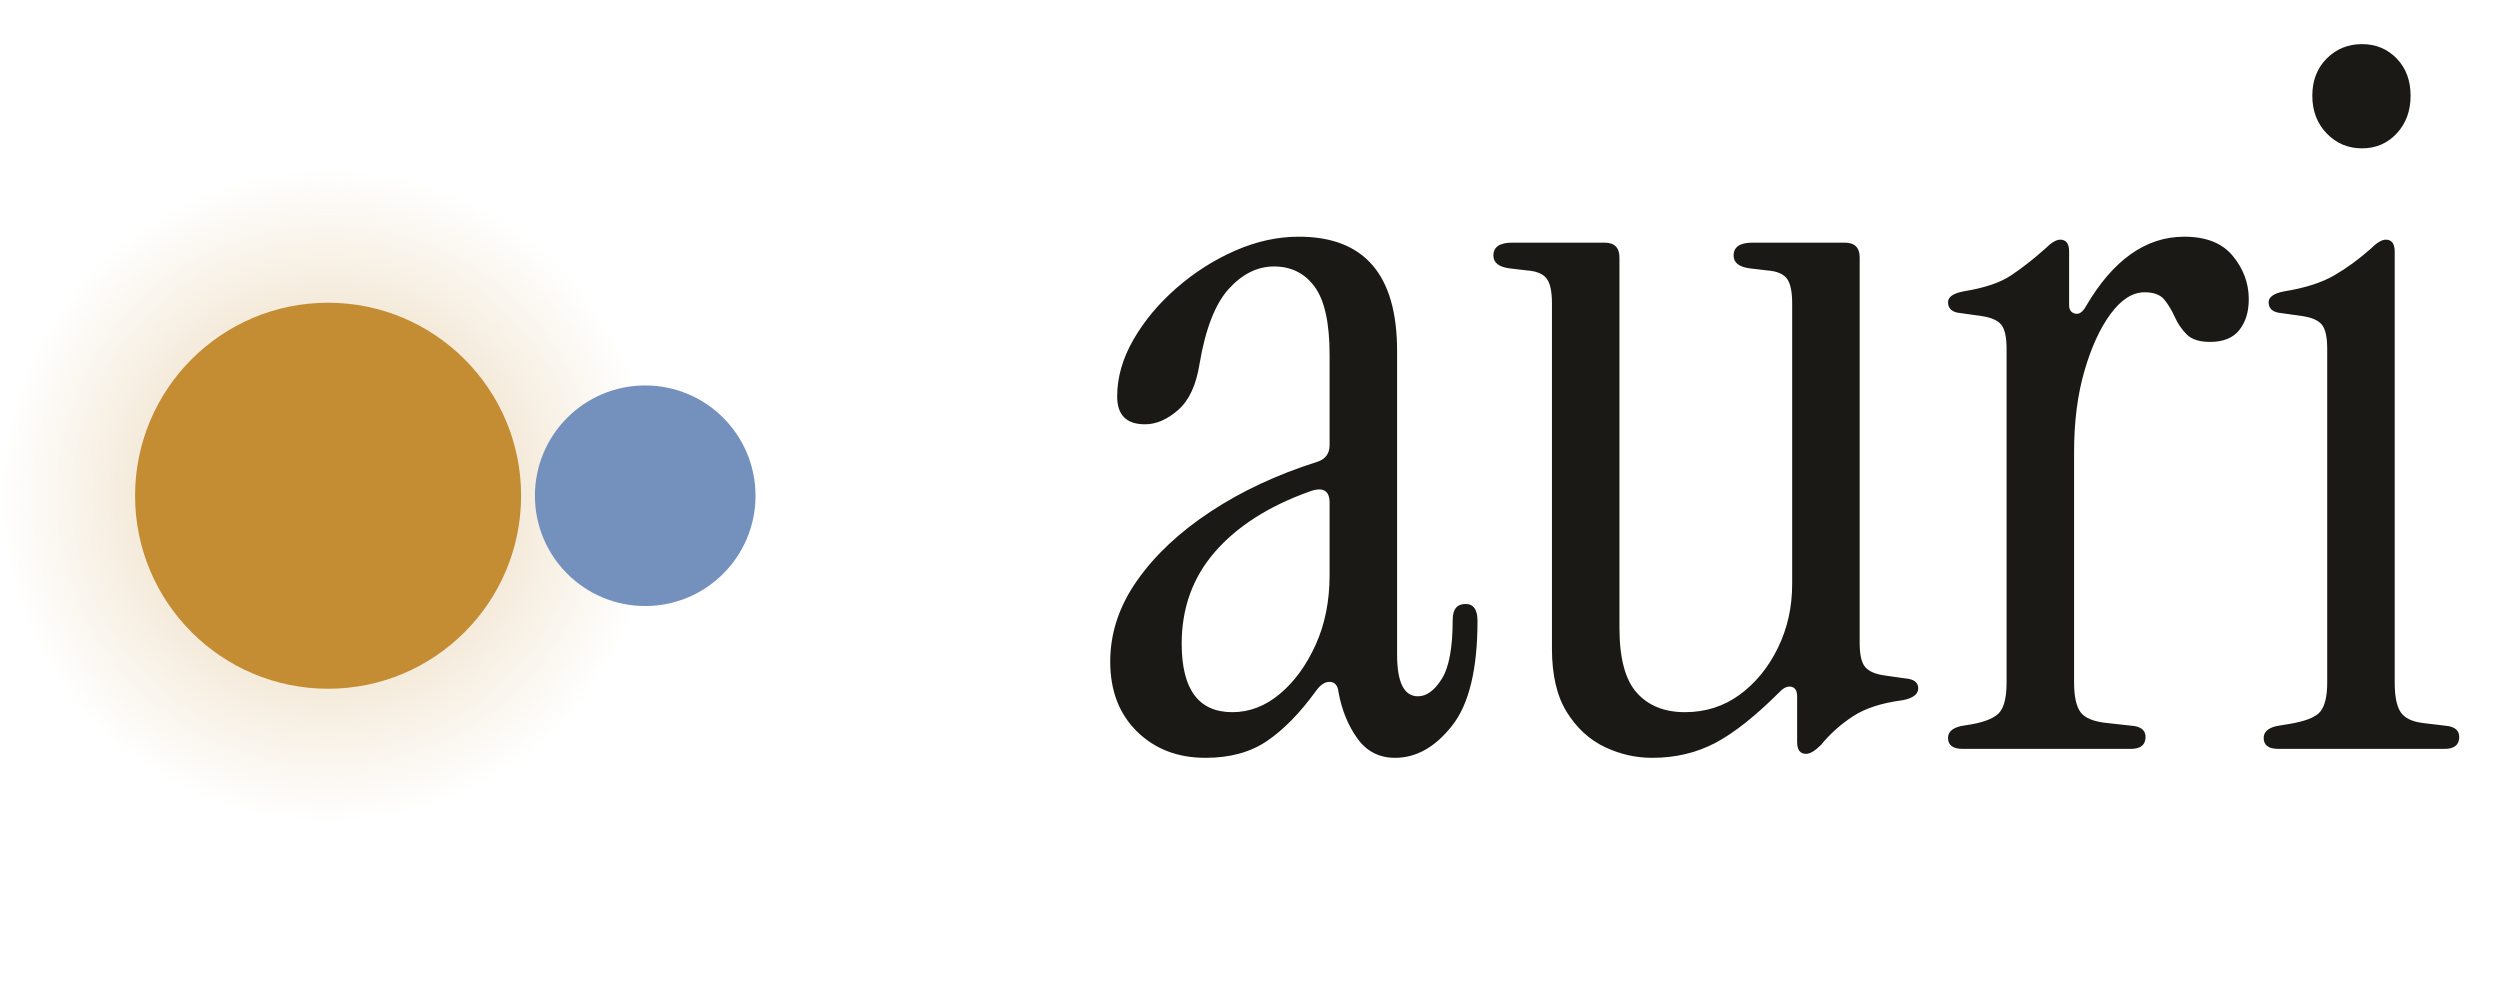
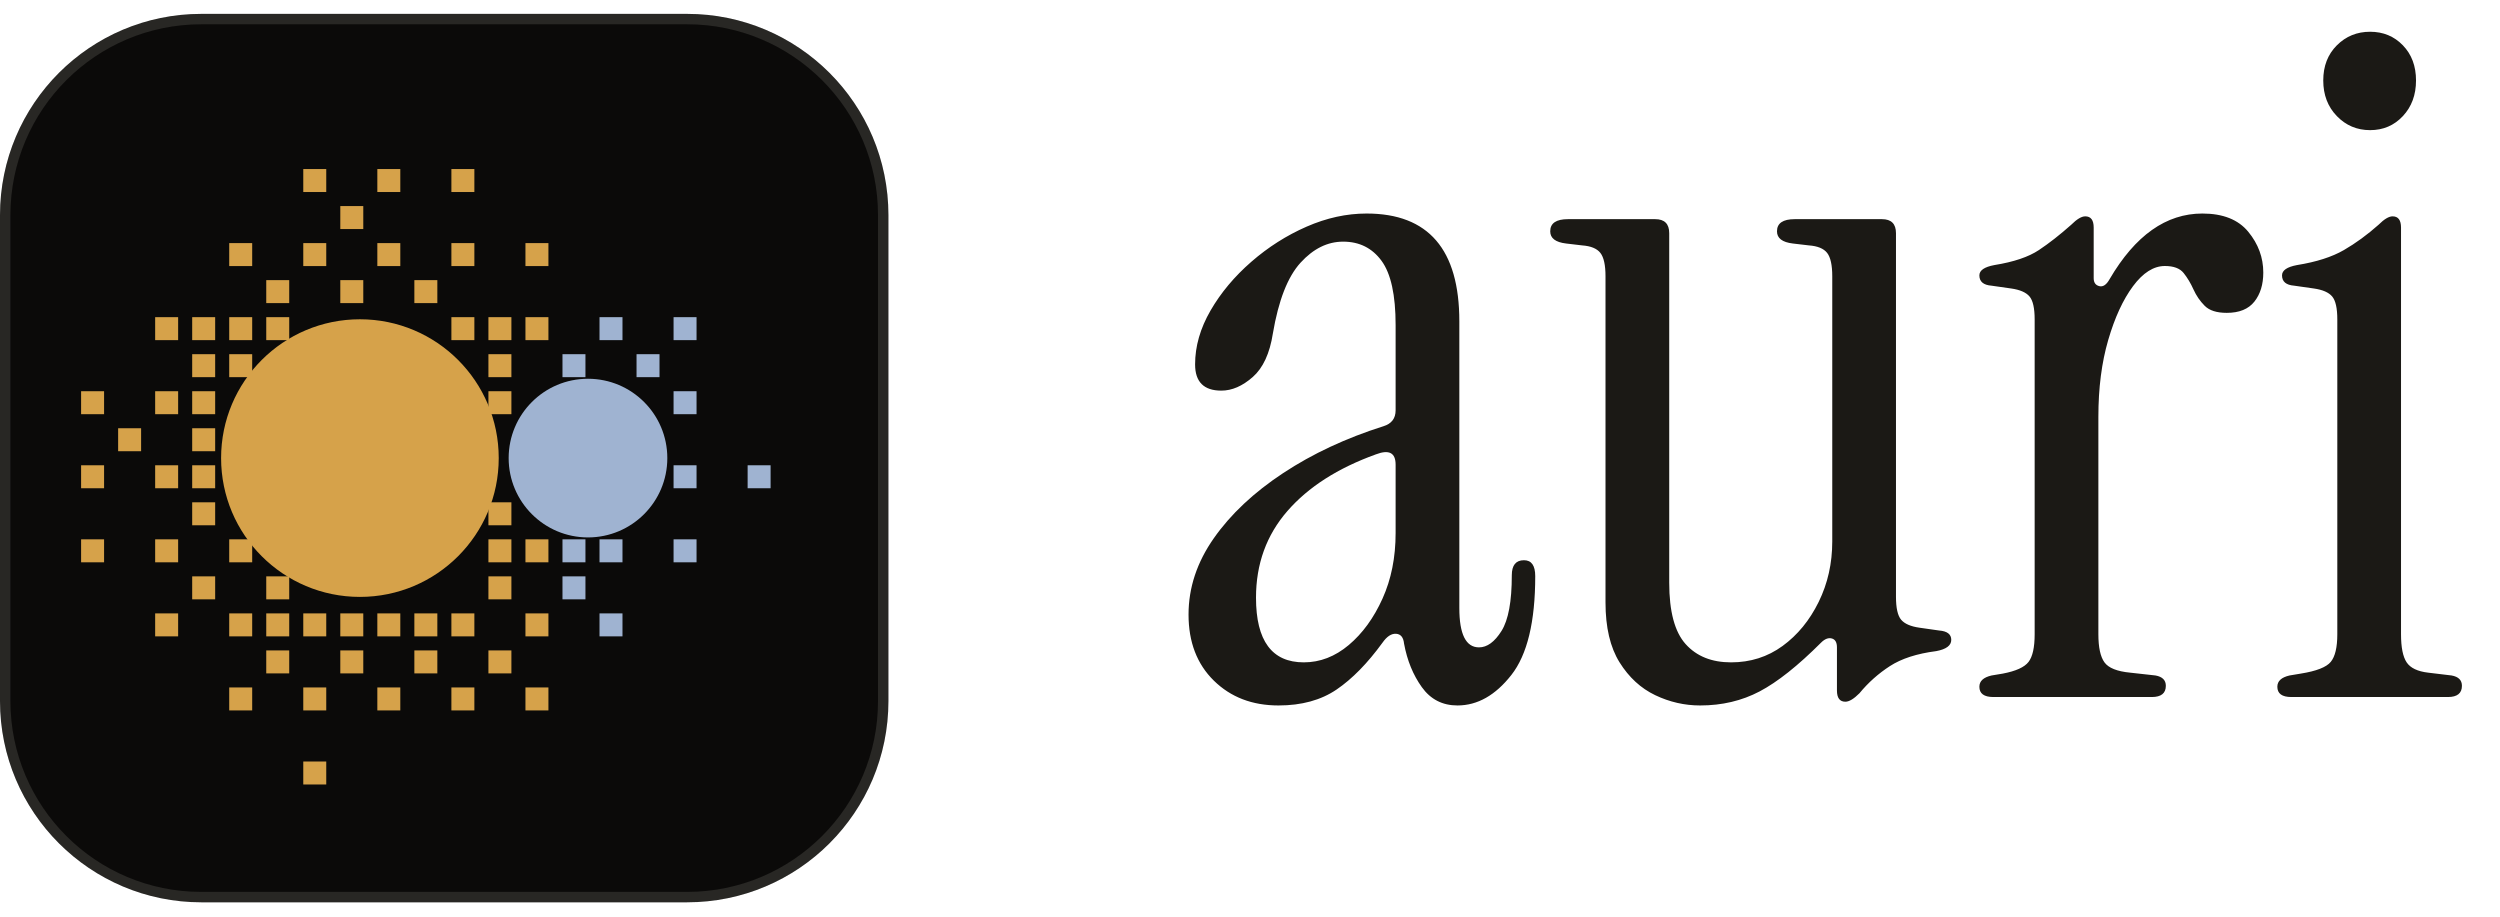
- <svg xmlns="http://www.w3.org/2000/svg" viewBox="0 0 340 135" width="340" height="135" role="img" aria-label="auri">
-   <defs>
-     <radialGradient id="halo">
-       <stop offset=".35" stop-color="#c48d33" stop-opacity=".28" />
-       <stop offset="1" stop-color="#c48d33" stop-opacity="0" />
-     </radialGradient>
-   </defs>
-   <circle cx="44.62" cy="67.42" r="44.62" fill="url(#halo)" />
-   <circle cx="44.62" cy="67.42" r="26.25" fill="#c48d33" />
-   <circle cx="87.75" cy="67.42" r="15.00" fill="#7491bd" />
-   <path fill="#1b1915" d="M163.95 103.065Q158.28 103.065 154.635 99.487Q150.99 95.91 150.99 89.97Q150.99 84.165 154.635 78.968Q158.28 73.77 164.625 69.585Q170.97 65.4 179.07 62.835Q180.825 62.295 180.825 60.54V48.255Q180.825 41.775 178.8 39.007Q176.775 36.24 173.265 36.24Q169.89 36.24 167.123 39.277Q164.355 42.315 163.14 49.47Q162.465 53.79 160.238 55.747Q158.01 57.705 155.715 57.705Q151.935 57.705 151.935 53.925Q151.935 50.01 154.162 46.162Q156.39 42.315 160.035 39.142Q163.68 35.97 168.0 34.08Q172.32 32.19 176.64 32.19Q190.005 32.19 190.005 47.715V89.025Q190.005 94.695 192.84 94.695Q194.595 94.695 196.08 92.332Q197.565 89.97 197.565 84.3Q197.565 82.14 199.32 82.14Q200.94 82.14 200.94 84.435Q200.94 94.29 197.498 98.677Q194.055 103.065 189.735 103.065Q186.495 103.065 184.605 100.433Q182.715 97.8 182.04 94.155Q181.905 92.805 180.892 92.737Q179.88 92.67 178.935 94.02Q175.695 98.475 172.32 100.77Q168.945 103.065 163.95 103.065ZM167.595 96.855Q171.105 96.855 174.075 94.357Q177.045 91.86 178.935 87.675Q180.825 83.49 180.825 78.225V68.37Q180.825 65.805 177.99 66.885Q169.755 69.855 165.233 75.052Q160.71 80.25 160.71 87.54Q160.71 96.855 167.595 96.855ZM224.7 103.065Q221.325 103.065 218.22 101.58Q215.115 100.095 213.09 96.855Q211.065 93.615 211.065 88.215V41.235Q211.065 38.805 210.322 37.86Q209.58 36.915 207.69 36.78L205.395 36.51Q203.1 36.24 203.1 34.755Q203.1 33 205.665 33H218.22Q220.245 33 220.245 35.025V85.38Q220.245 91.59 222.608 94.222Q224.97 96.855 229.155 96.855Q233.34 96.855 236.58 94.492Q239.82 92.13 241.778 88.147Q243.735 84.165 243.735 79.44V41.235Q243.735 38.805 242.993 37.86Q242.25 36.915 240.36 36.78L238.065 36.51Q235.77 36.24 235.77 34.755Q235.77 33 238.335 33H250.89Q252.915 33 252.915 35.025V87.405Q252.915 89.835 253.658 90.712Q254.4 91.59 256.29 91.86L259.125 92.265Q260.88 92.4 260.88 93.615Q260.88 94.83 258.72 95.235Q254.535 95.775 252.038 97.395Q249.54 99.015 247.65 101.31Q246.435 102.525 245.625 102.525Q244.41 102.525 244.41 100.905V94.695Q244.41 93.615 243.668 93.412Q242.925 93.21 242.115 94.02Q237.12 99.015 233.273 101.04Q229.425 103.065 224.7 103.065ZM283.695 41.64Q289.23 32.19 297.06 32.19Q301.515 32.19 303.675 34.822Q305.835 37.455 305.835 40.695Q305.835 43.26 304.553 44.88Q303.27 46.5 300.57 46.5Q298.41 46.5 297.397 45.487Q296.385 44.475 295.777 43.125Q295.17 41.775 294.36 40.762Q293.55 39.75 291.66 39.75Q289.23 39.75 287.07 42.652Q284.91 45.555 283.492 50.415Q282.075 55.275 282.075 61.485V92.805Q282.075 95.64 282.952 96.855Q283.83 98.07 286.665 98.34L290.31 98.745Q291.795 99.015 291.795 100.23Q291.795 101.85 289.77 101.85H266.955Q264.93 101.85 264.93 100.365Q264.93 99.15 266.685 98.745L268.305 98.475Q271.14 97.935 272.017 96.787Q272.895 95.64 272.895 92.805V47.445Q272.895 45.015 272.152 44.137Q271.41 43.26 269.52 42.99L266.685 42.585Q264.93 42.45 264.93 41.1Q264.93 40.02 267.09 39.615Q271.275 38.94 273.502 37.455Q275.73 35.97 278.16 33.81Q279.375 32.595 280.185 32.595Q281.4 32.595 281.4 34.215V41.505Q281.4 42.45 282.21 42.652Q283.02 42.855 283.695 41.64ZM321.225 20.175Q318.39 20.175 316.433 18.15Q314.475 16.125 314.475 13.02Q314.475 9.915 316.433 7.957Q318.39 6 321.225 6Q324.06 6 325.95 7.957Q327.84 9.915 327.84 13.02Q327.84 16.125 325.95 18.15Q324.06 20.175 321.225 20.175ZM309.885 101.85Q307.86 101.85 307.86 100.365Q307.86 99.15 309.615 98.745L311.235 98.475Q314.61 97.935 315.555 96.787Q316.5 95.64 316.5 92.805V47.445Q316.5 45.015 315.758 44.137Q315.015 43.26 313.125 42.99L310.29 42.585Q308.535 42.45 308.535 41.1Q308.535 40.02 310.695 39.615Q314.88 38.94 317.445 37.455Q320.01 35.97 322.44 33.81Q323.655 32.595 324.465 32.595Q325.68 32.595 325.68 34.215V92.805Q325.68 95.64 326.49 96.855Q327.3 98.07 329.595 98.34L332.97 98.745Q334.455 99.015 334.455 100.23Q334.455 101.85 332.43 101.85Z" />
+ <svg xmlns="http://www.w3.org/2000/svg" viewBox="0 0 360.19 132" width="360.19" height="132" role="img" aria-label="auri">
+   <g transform="translate(0 2) scale(0.5)">
+     <rect width="256" height="256" rx="58" fill="#0b0a09" />
+     <rect x="1.5" y="1.5" width="253" height="253" rx="56.5" fill="none" stroke="#ece7dc" stroke-opacity=".13" stroke-width="3" />
+     <path fill="#d6a24a" d="M87.39 44.71h6.62v6.62h-6.62zM108.73 44.71h6.62v6.62h-6.62zM130.07 44.71h6.62v6.62h-6.62zM98.06 55.38h6.62v6.62h-6.62zM66.05 66.05h6.62v6.62h-6.62zM87.39 66.05h6.62v6.62h-6.62zM108.73 66.05h6.62v6.62h-6.62zM130.07 66.05h6.62v6.62h-6.62zM151.41 66.05h6.62v6.62h-6.62zM76.72 76.72h6.62v6.62h-6.62zM98.06 76.72h6.62v6.62h-6.62zM119.4 76.72h6.62v6.62h-6.62zM44.71 87.39h6.62v6.62h-6.62zM55.38 87.39h6.62v6.62h-6.62zM66.05 87.39h6.62v6.62h-6.62zM76.72 87.39h6.62v6.62h-6.62zM130.07 87.39h6.62v6.62h-6.62zM140.74 87.39h6.62v6.62h-6.62zM151.41 87.39h6.62v6.62h-6.62zM55.38 98.06h6.62v6.62h-6.62zM66.05 98.06h6.62v6.62h-6.62zM140.74 98.06h6.62v6.62h-6.62zM23.37 108.73h6.62v6.62h-6.62zM44.71 108.73h6.62v6.62h-6.62zM55.38 108.73h6.62v6.62h-6.62zM140.74 108.73h6.62v6.62h-6.62zM34.04 119.4h6.62v6.62h-6.62zM55.38 119.4h6.62v6.62h-6.62zM23.37 130.07h6.62v6.62h-6.62zM44.71 130.07h6.62v6.62h-6.62zM55.38 130.07h6.62v6.62h-6.62zM55.38 140.74h6.62v6.62h-6.62zM140.74 140.74h6.62v6.62h-6.62zM23.37 151.41h6.62v6.62h-6.62zM44.71 151.41h6.62v6.62h-6.62zM66.05 151.41h6.62v6.62h-6.62zM140.74 151.41h6.62v6.62h-6.62zM151.41 151.41h6.62v6.62h-6.62zM55.38 162.08h6.62v6.62h-6.62zM76.72 162.08h6.62v6.62h-6.62zM140.74 162.08h6.62v6.62h-6.62zM44.71 172.75h6.62v6.62h-6.62zM66.05 172.75h6.62v6.62h-6.62zM76.72 172.75h6.62v6.62h-6.62zM87.39 172.75h6.62v6.62h-6.62zM98.06 172.75h6.62v6.62h-6.62zM108.73 172.75h6.62v6.62h-6.62zM119.4 172.75h6.62v6.62h-6.62zM130.07 172.75h6.62v6.62h-6.62zM151.41 172.75h6.62v6.62h-6.62zM76.72 183.42h6.62v6.62h-6.62zM98.06 183.42h6.62v6.62h-6.62zM119.4 183.42h6.62v6.62h-6.62zM140.74 183.42h6.62v6.62h-6.62zM66.05 194.09h6.62v6.62h-6.62zM87.39 194.09h6.62v6.62h-6.62zM108.73 194.09h6.62v6.62h-6.62zM130.07 194.09h6.62v6.62h-6.62zM151.41 194.09h6.62v6.62h-6.62zM87.39 215.43h6.62v6.62h-6.62z" />
+     <path fill="#9fb3d1" d="M172.75 87.39h6.62v6.62h-6.62zM194.09 87.39h6.62v6.62h-6.62zM162.08 98.06h6.62v6.62h-6.62zM183.42 98.06h6.62v6.62h-6.62zM194.09 108.73h6.62v6.62h-6.62zM194.09 130.07h6.62v6.62h-6.62zM215.43 130.07h6.62v6.62h-6.62zM162.08 151.41h6.62v6.62h-6.62zM172.75 151.41h6.62v6.62h-6.62zM194.09 151.41h6.62v6.62h-6.62zM162.08 162.08h6.62v6.62h-6.62zM172.75 172.75h6.62v6.62h-6.62z" />
+     <circle cx="103.71" cy="128" r="40" fill="#d6a24a" />
+     <circle cx="169.43" cy="128" r="22.86" fill="#9fb3d1" />
+   </g>
+   <path fill="#1b1915" d="M184.2 101.64Q178.53 101.64 174.885 98.062Q171.24 94.485 171.24 88.545Q171.24 82.74 174.885 77.542Q178.53 72.345 184.875 68.16Q191.22 63.975 199.32 61.41Q201.075 60.87 201.075 59.115V46.83Q201.075 40.35 199.05 37.582Q197.025 34.815 193.515 34.815Q190.14 34.815 187.373 37.852Q184.605 40.89 183.39 48.045Q182.715 52.365 180.488 54.322Q178.26 56.28 175.965 56.28Q172.185 56.28 172.185 52.5Q172.185 48.585 174.412 44.737Q176.64 40.89 180.285 37.717Q183.93 34.545 188.25 32.655Q192.57 30.765 196.89 30.765Q210.255 30.765 210.255 46.29V87.6Q210.255 93.27 213.09 93.27Q214.845 93.27 216.33 90.907Q217.815 88.545 217.815 82.875Q217.815 80.715 219.57 80.715Q221.19 80.715 221.19 83.01Q221.19 92.865 217.748 97.252Q214.305 101.64 209.985 101.64Q206.745 101.64 204.855 99.007Q202.965 96.375 202.29 92.73Q202.155 91.38 201.142 91.312Q200.13 91.245 199.185 92.595Q195.945 97.05 192.57 99.345Q189.195 101.64 184.2 101.64ZM187.845 95.43Q191.355 95.43 194.325 92.933Q197.295 90.435 199.185 86.25Q201.075 82.065 201.075 76.8V66.945Q201.075 64.38 198.24 65.46Q190.005 68.43 185.483 73.627Q180.96 78.825 180.96 86.115Q180.96 95.43 187.845 95.43ZM244.95 101.64Q241.575 101.64 238.47 100.155Q235.365 98.67 233.34 95.43Q231.315 92.19 231.315 86.79V39.81Q231.315 37.38 230.572 36.435Q229.83 35.49 227.94 35.355L225.645 35.085Q223.35 34.815 223.35 33.33Q223.35 31.575 225.915 31.575H238.47Q240.495 31.575 240.495 33.6V83.955Q240.495 90.165 242.858 92.797Q245.22 95.43 249.405 95.43Q253.59 95.43 256.83 93.067Q260.07 90.705 262.028 86.722Q263.985 82.74 263.985 78.015V39.81Q263.985 37.38 263.243 36.435Q262.5 35.49 260.61 35.355L258.315 35.085Q256.02 34.815 256.02 33.33Q256.02 31.575 258.585 31.575H271.14Q273.165 31.575 273.165 33.6V85.98Q273.165 88.41 273.908 89.287Q274.65 90.165 276.54 90.435L279.375 90.84Q281.13 90.975 281.13 92.19Q281.13 93.405 278.97 93.81Q274.785 94.35 272.288 95.97Q269.79 97.59 267.9 99.885Q266.685 101.1 265.875 101.1Q264.66 101.1 264.66 99.48V93.27Q264.66 92.19 263.918 91.987Q263.175 91.785 262.365 92.595Q257.37 97.59 253.523 99.615Q249.675 101.64 244.95 101.64ZM303.945 40.215Q309.48 30.765 317.31 30.765Q321.765 30.765 323.925 33.397Q326.085 36.03 326.085 39.27Q326.085 41.835 324.803 43.455Q323.52 45.075 320.82 45.075Q318.66 45.075 317.647 44.062Q316.635 43.05 316.027 41.7Q315.42 40.35 314.61 39.337Q313.8 38.325 311.91 38.325Q309.48 38.325 307.32 41.227Q305.16 44.13 303.742 48.99Q302.325 53.85 302.325 60.06V91.38Q302.325 94.215 303.202 95.43Q304.08 96.645 306.915 96.915L310.56 97.32Q312.045 97.59 312.045 98.805Q312.045 100.425 310.02 100.425H287.205Q285.18 100.425 285.18 98.94Q285.18 97.725 286.935 97.32L288.555 97.05Q291.39 96.51 292.267 95.362Q293.145 94.215 293.145 91.38V46.02Q293.145 43.59 292.402 42.712Q291.66 41.835 289.77 41.565L286.935 41.16Q285.18 41.025 285.18 39.675Q285.18 38.595 287.34 38.19Q291.525 37.515 293.752 36.03Q295.98 34.545 298.41 32.385Q299.625 31.17 300.435 31.17Q301.65 31.17 301.65 32.79V40.08Q301.65 41.025 302.46 41.227Q303.27 41.43 303.945 40.215ZM341.475 18.75Q338.64 18.75 336.683 16.725Q334.725 14.7 334.725 11.595Q334.725 8.49 336.683 6.532Q338.64 4.575 341.475 4.575Q344.31 4.575 346.2 6.532Q348.09 8.49 348.09 11.595Q348.09 14.7 346.2 16.725Q344.31 18.75 341.475 18.75ZM330.135 100.425Q328.11 100.425 328.11 98.94Q328.11 97.725 329.865 97.32L331.485 97.05Q334.86 96.51 335.805 95.362Q336.75 94.215 336.75 91.38V46.02Q336.75 43.59 336.008 42.712Q335.265 41.835 333.375 41.565L330.54 41.16Q328.785 41.025 328.785 39.675Q328.785 38.595 330.945 38.19Q335.13 37.515 337.695 36.03Q340.26 34.545 342.69 32.385Q343.905 31.17 344.715 31.17Q345.93 31.17 345.93 32.79V91.38Q345.93 94.215 346.74 95.43Q347.55 96.645 349.845 96.915L353.22 97.32Q354.705 97.59 354.705 98.805Q354.705 100.425 352.68 100.425Z" />
</svg>
